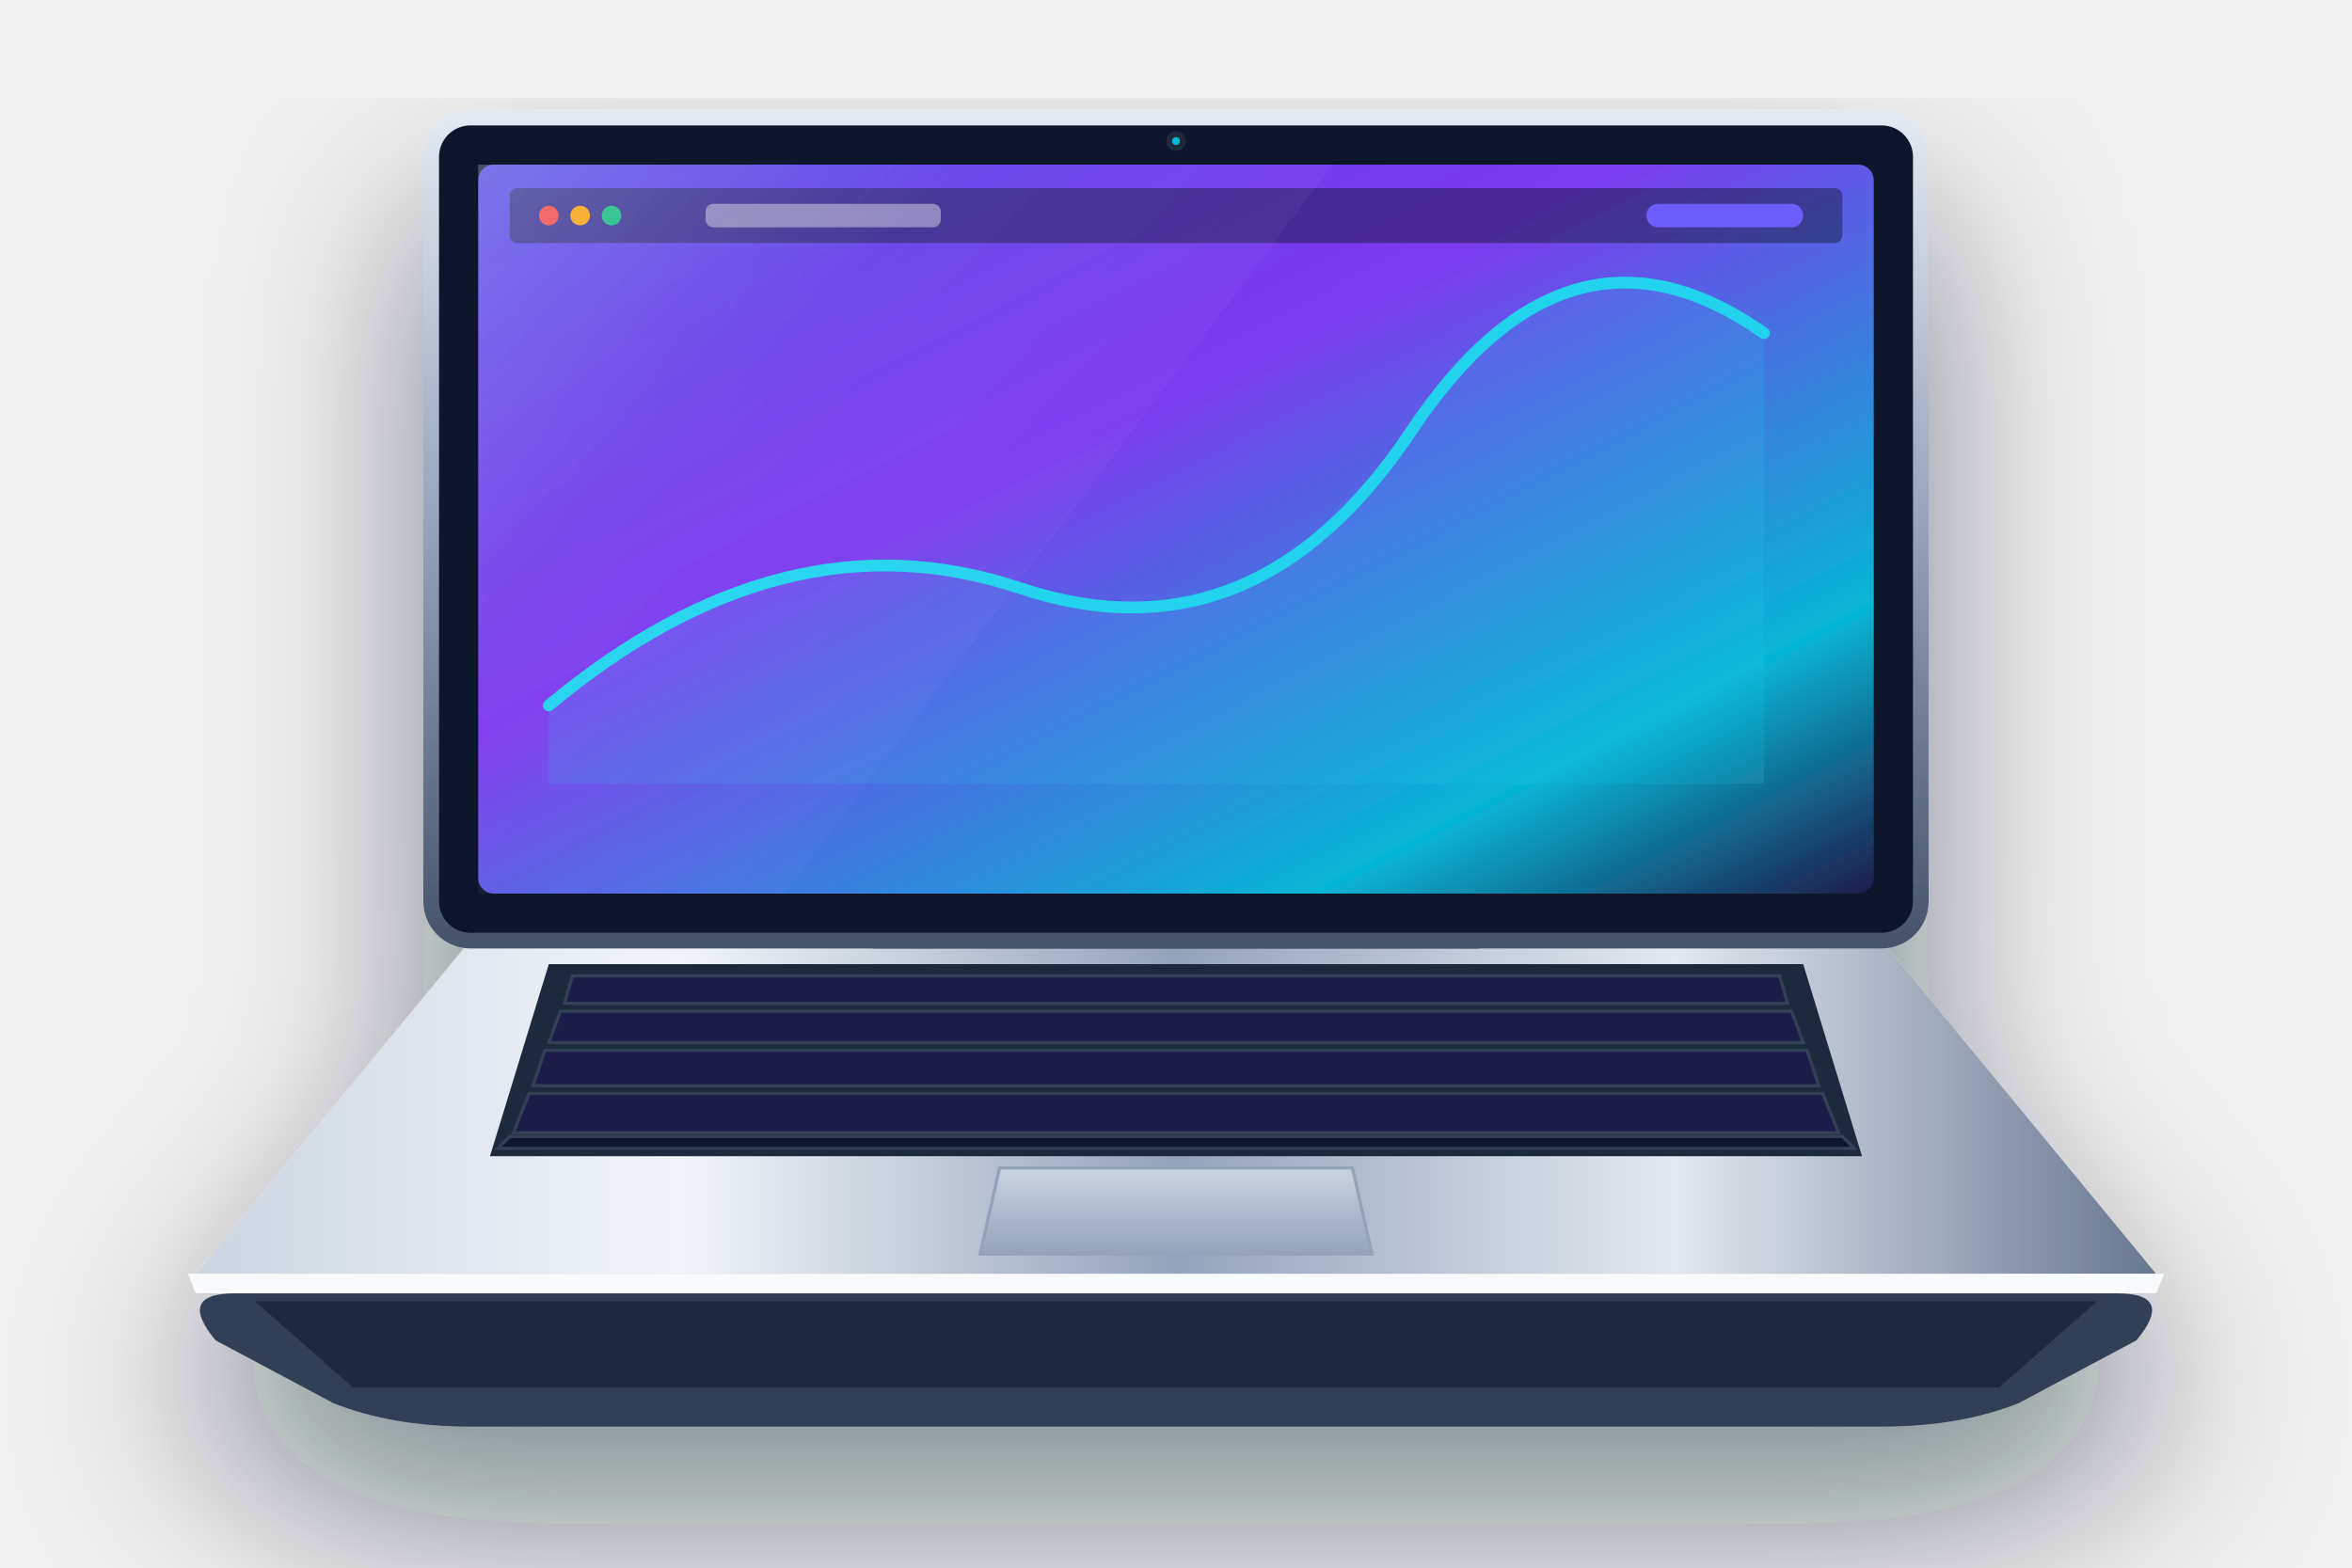
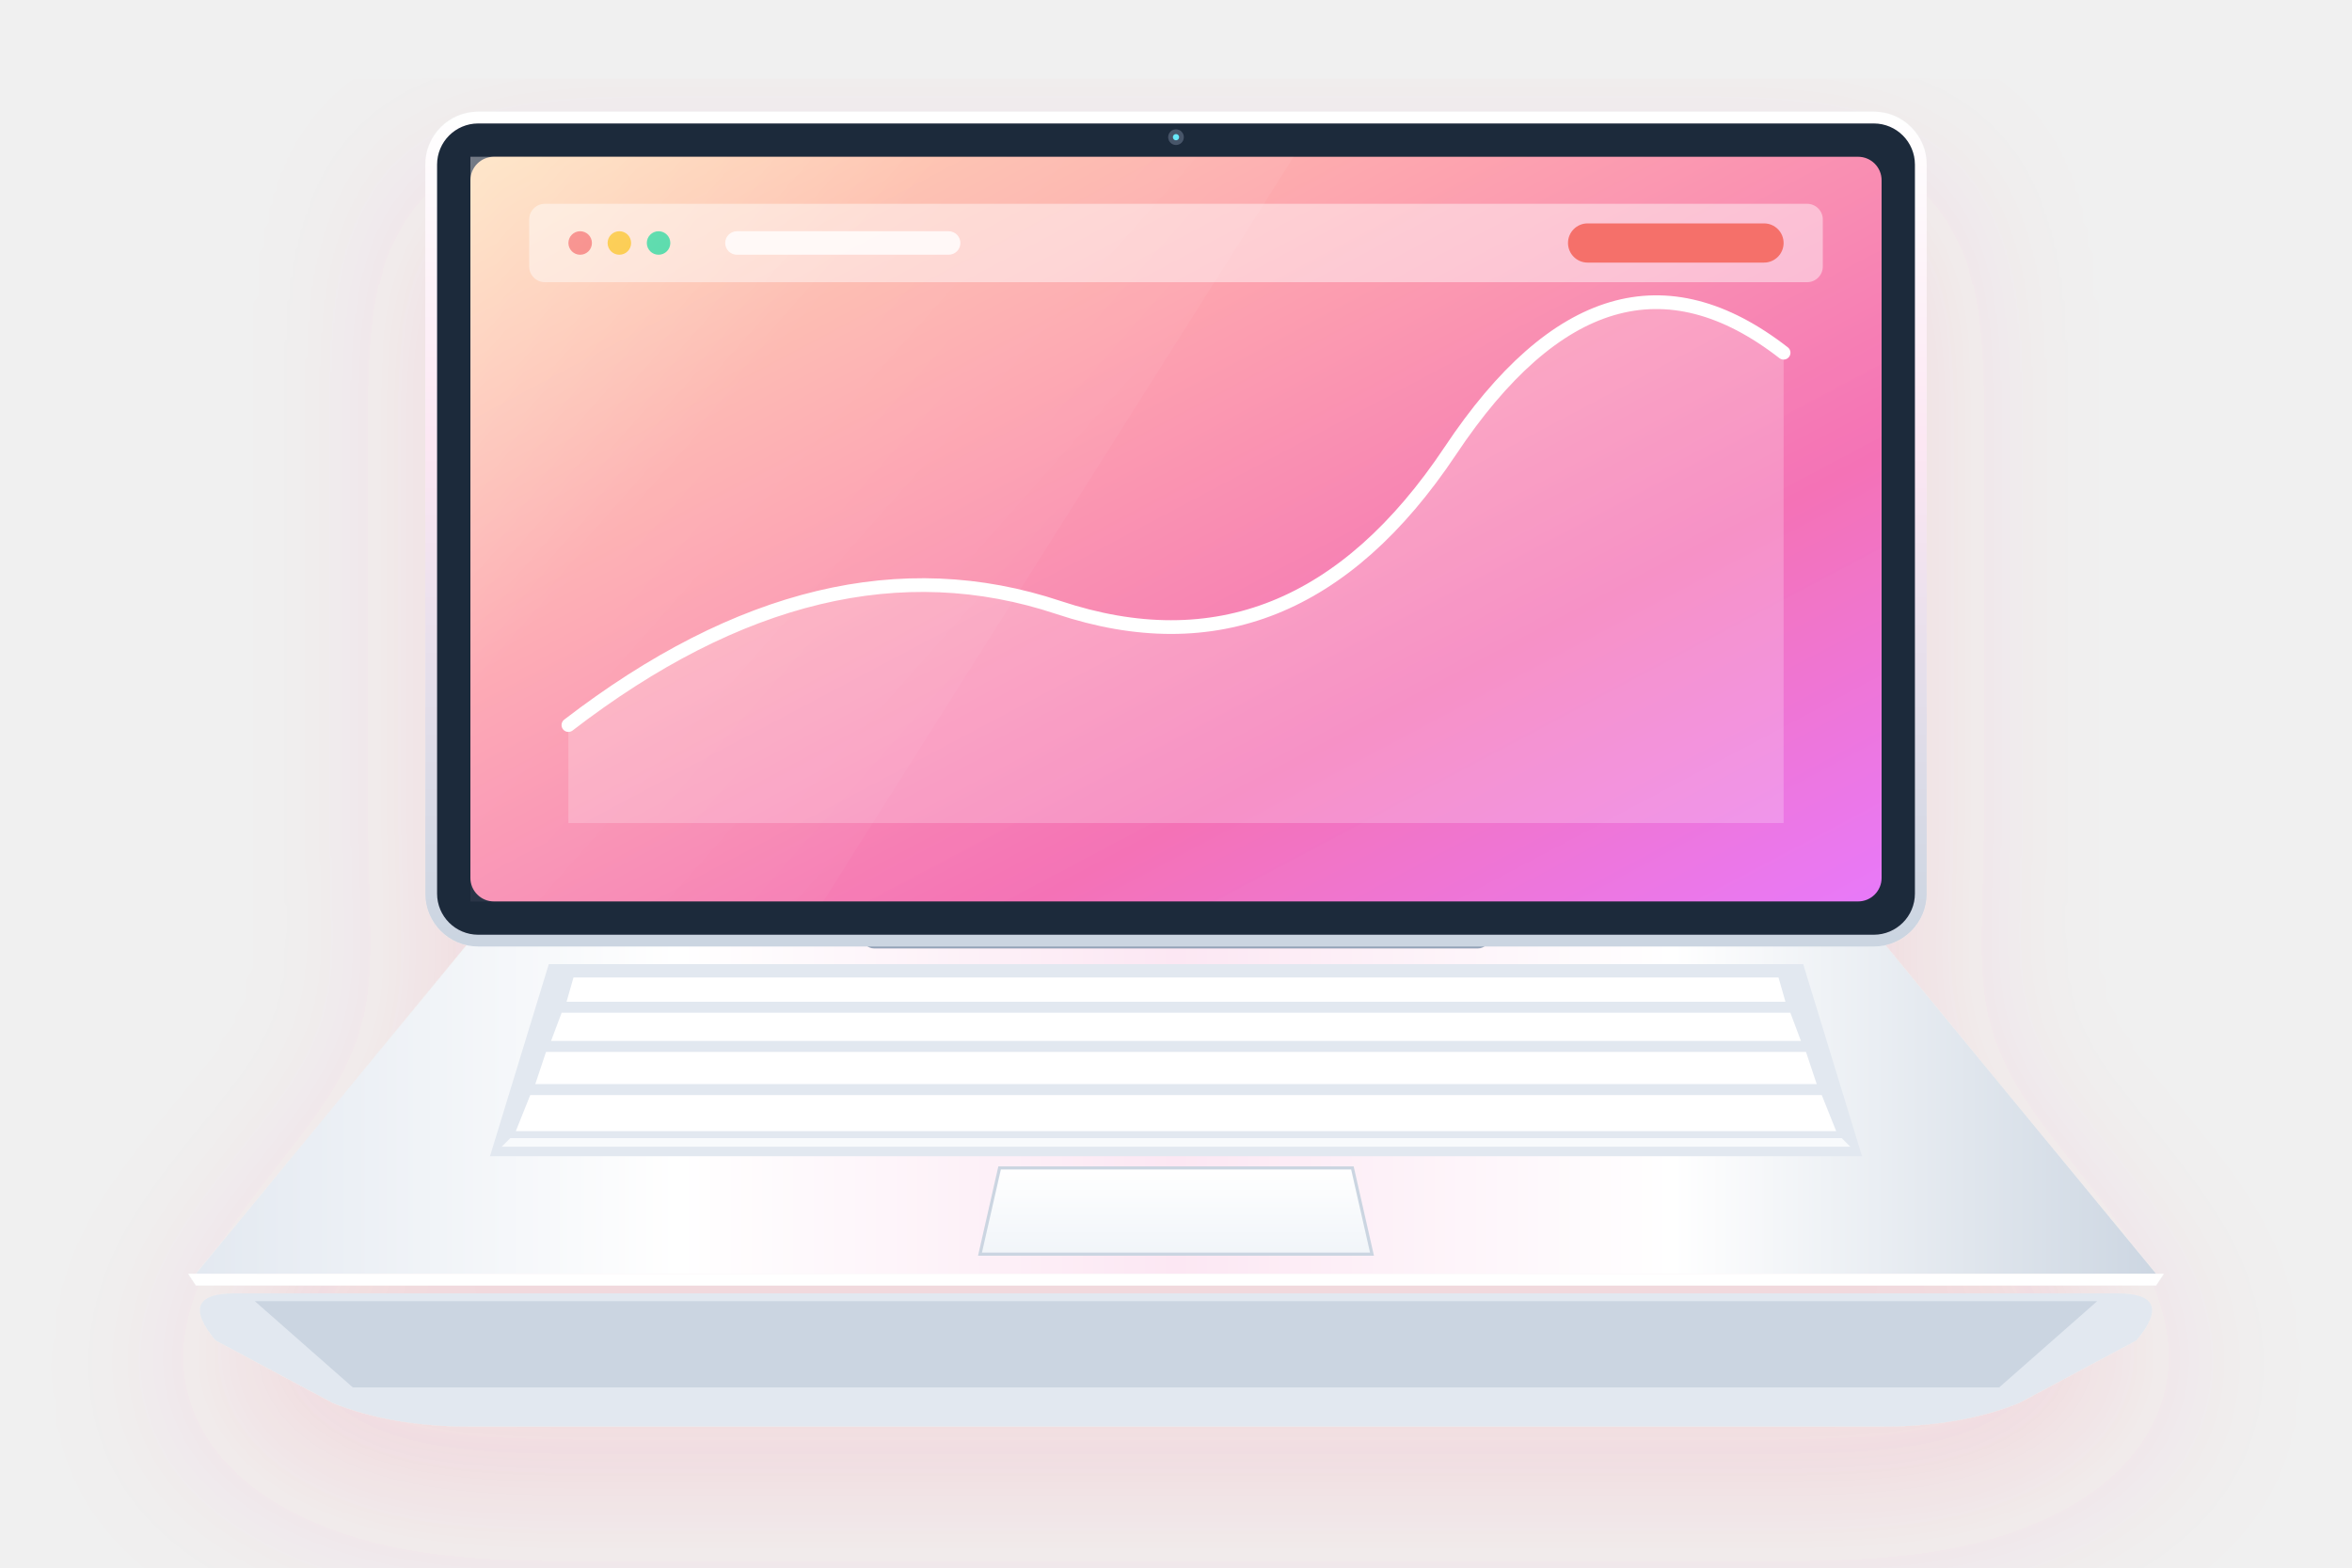
<svg xmlns="http://www.w3.org/2000/svg" viewBox="0 0 600 400" width="100%" height="100%">
  <defs>
    <linearGradient id="laptopScreenGrad" x1="0%" y1="0%" x2="100%" y2="100%">
-       <stop offset="0%" stop-color="#4F46E5" />
-       <stop offset="40%" stop-color="#7C3AED" />
-       <stop offset="80%" stop-color="#06B6D4" />
-       <stop offset="100%" stop-color="#1E1B4B" />
+       <stop offset="0%" stop-color="#FED7AA" />
+       <stop offset="35%" stop-color="#FDA4AF" />
+       <stop offset="70%" stop-color="#F472B6" />
+       <stop offset="100%" stop-color="#E879F9" />
    </linearGradient>
    <linearGradient id="lidBevel" x1="0%" y1="0%" x2="0%" y2="100%">
-       <stop offset="0%" stop-color="#E2E8F0" />
-       <stop offset="50%" stop-color="#94A3B8" />
-       <stop offset="100%" stop-color="#475569" />
+       <stop offset="0%" stop-color="#FFFFFF" />
+       <stop offset="40%" stop-color="#FCE7F3" />
+       <stop offset="100%" stop-color="#CBD5E1" />
    </linearGradient>
    <linearGradient id="baseMetal" x1="0%" y1="0%" x2="100%" y2="0%">
-       <stop offset="0%" stop-color="#CBD5E1" />
-       <stop offset="25%" stop-color="#F1F5F9" />
-       <stop offset="50%" stop-color="#94A3B8" />
-       <stop offset="75%" stop-color="#E2E8F0" />
-       <stop offset="100%" stop-color="#64748B" />
+       <stop offset="0%" stop-color="#E2E8F0" />
+       <stop offset="25%" stop-color="#FFFFFF" />
+       <stop offset="50%" stop-color="#FCE7F3" />
+       <stop offset="75%" stop-color="#FFFFFF" />
+       <stop offset="100%" stop-color="#CBD5E1" />
    </linearGradient>
    <linearGradient id="trackpadGrad" x1="0%" y1="0%" x2="0%" y2="100%">
-       <stop offset="0%" stop-color="#CBD5E1" />
-       <stop offset="100%" stop-color="#94A3B8" />
+       <stop offset="0%" stop-color="#FFFFFF" />
+       <stop offset="100%" stop-color="#F1F5F9" />
    </linearGradient>
    <filter id="laptopShadow" x="-20%" y="-20%" width="140%" height="150%">
-       <feDropShadow dx="0" dy="25" stdDeviation="25" flood-color="#0F172A" flood-opacity="0.45" />
+       <feDropShadow dx="0" dy="20" stdDeviation="22" flood-color="#F43F5E" flood-opacity="0.14" />
    </filter>
    <linearGradient id="glassGloss" x1="0%" y1="0%" x2="100%" y2="80%">
-       <stop offset="0%" stop-color="#FFFFFF" stop-opacity="0.25" />
-       <stop offset="35%" stop-color="#FFFFFF" stop-opacity="0.05" />
+       <stop offset="0%" stop-color="#FFFFFF" stop-opacity="0.38" />
+       <stop offset="35%" stop-color="#FFFFFF" stop-opacity="0.08" />
      <stop offset="100%" stop-color="#FFFFFF" stop-opacity="0" />
    </linearGradient>
  </defs>
  <g filter="url(#laptopShadow)">
-     <path d="M 60 330 L 540 330 Q 555 330 545 342 L 515 358 Q 500 364 480 364 L 120 364 Q 100 364 85 358 L 55 342 Q 45 330 60 330 Z" fill="#334155" />
-     <path d="M 65 332 L 535 332 L 510 354 L 90 354 Z" fill="#1E293B" />
+     <path d="M 60 330 L 540 330 Q 555 330 545 342 L 515 358 Q 500 364 480 364 L 120 364 Q 100 364 85 358 L 55 342 Q 45 330 60 330 Z" fill="#E2E8F0" />
+     <path d="M 65 332 L 535 332 L 510 354 L 90 354 Z" fill="#CBD5E1" />
    <polygon points="50,325 550,325 480,240 120,240" fill="url(#baseMetal)" />
-     <polygon points="48,325 552,325 550,330 50,330" fill="#F8FAFC" />
-     <polygon points="140,246 460,246 475,295 125,295" fill="#1E293B" rx="4" />
-     <g fill="#0F172A" stroke="#334155" stroke-width="0.8">
-       <polygon points="146,249 454,249 456,256 144,256" fill="#1E1B4B" />
-       <polygon points="143,258 457,258 460,266 140,266" fill="#1E1B4B" />
-       <polygon points="139,268 461,268 464,277 136,277" fill="#1E1B4B" />
-       <polygon points="135,279 465,279 469,289 131,289" fill="#1E1B4B" />
-       <polygon points="130,290 470,290 473,293 127,293" fill="#0F172A" />
+     <polygon points="48,325 552,325 550,328 50,328" fill="#FFFFFF" />
+     <polygon points="140,246 460,246 475,295 125,295" fill="#E2E8F0" rx="4" />
+     <g fill="#FFFFFF" stroke="#E2E8F0" stroke-width="0.8">
+       <polygon points="146,249 454,249 456,256 144,256" />
+       <polygon points="143,258 457,258 460,266 140,266" />
+       <polygon points="139,268 461,268 464,277 136,277" />
+       <polygon points="135,279 465,279 469,289 131,289" />
+       <polygon points="130,290 470,290 473,293 127,293" fill="#F8FAFC" />
    </g>
-     <polygon points="255,298 345,298 350,320 250,320" fill="url(#trackpadGrad)" stroke="#94A3B8" stroke-width="0.8" />
-     <rect x="220" y="235" width="160" height="7" rx="3" fill="#1E293B" />
-     <rect x="110" y="30" width="380" height="210" rx="10" fill="#0F172A" stroke="url(#lidBevel)" stroke-width="4" />
-     <rect x="122" y="42" width="356" height="186" rx="4" fill="url(#laptopScreenGrad)" />
-     <circle cx="300" cy="36" r="2.5" fill="#1E293B" />
-     <circle cx="300" cy="36" r="1" fill="#06B6D4" />
-     <rect x="130" y="48" width="340" height="14" rx="2" fill="rgba(15, 23, 42, 0.45)" />
-     <circle cx="140" cy="55" r="2.5" fill="#EF4444" />
-     <circle cx="148" cy="55" r="2.5" fill="#F59E0B" />
-     <circle cx="156" cy="55" r="2.5" fill="#10B981" />
-     <rect x="180" y="52" width="60" height="6" rx="2" fill="rgba(255,255,255,0.4)" />
-     <rect x="420" y="52" width="40" height="6" rx="3" fill="#6D5DFB" />
-     <path d="M 140 180 Q 200 130 260 150 T 360 110 T 450 85" fill="none" stroke="#22D3EE" stroke-width="3" stroke-linecap="round" />
-     <path d="M 140 180 Q 200 130 260 150 T 360 110 T 450 85 L 450 200 L 140 200 Z" fill="rgba(34, 211, 238, 0.15)" />
-     <polygon points="122,42 340,42 200,228 122,228" fill="url(#glassGloss)" />
+     <polygon points="255,298 345,298 350,320 250,320" fill="url(#trackpadGrad)" stroke="#CBD5E1" stroke-width="0.8" />
+     <rect x="220" y="235" width="160" height="7" rx="3" fill="#94A3B8" />
+     <rect x="110" y="30" width="380" height="210" rx="12" fill="#1E293B" stroke="url(#lidBevel)" stroke-width="3" />
+     <rect x="120" y="40" width="360" height="190" rx="6" fill="url(#laptopScreenGrad)" />
+     <circle cx="300" cy="35" r="2" fill="#475569" />
+     <circle cx="300" cy="35" r="0.8" fill="#67E8F9" />
+     <rect x="135" y="52" width="330" height="20" rx="4" fill="rgba(255, 255, 255, 0.45)" />
+     <circle cx="148" cy="62" r="3" fill="#F56F6A" />
+     <circle cx="158" cy="62" r="3" fill="#FBBF24" />
+     <circle cx="168" cy="62" r="3" fill="#34D399" />
+     <rect x="185" y="59" width="60" height="6" rx="3" fill="rgba(255, 255, 255, 0.8)" />
+     <rect x="400" y="57" width="55" height="10" rx="5" fill="#F56F6A" />
+     <path d="M 145 185 Q 210 135 270 155 T 370 115 T 455 90" fill="none" stroke="#FFFFFF" stroke-width="3.5" stroke-linecap="round" />
+     <path d="M 145 185 Q 210 135 270 155 T 370 115 T 455 90 L 455 210 L 145 210 Z" fill="rgba(255, 255, 255, 0.22)" />
+     <polygon points="120,40 330,40 210,230 120,230" fill="url(#glassGloss)" />
  </g>
</svg>
